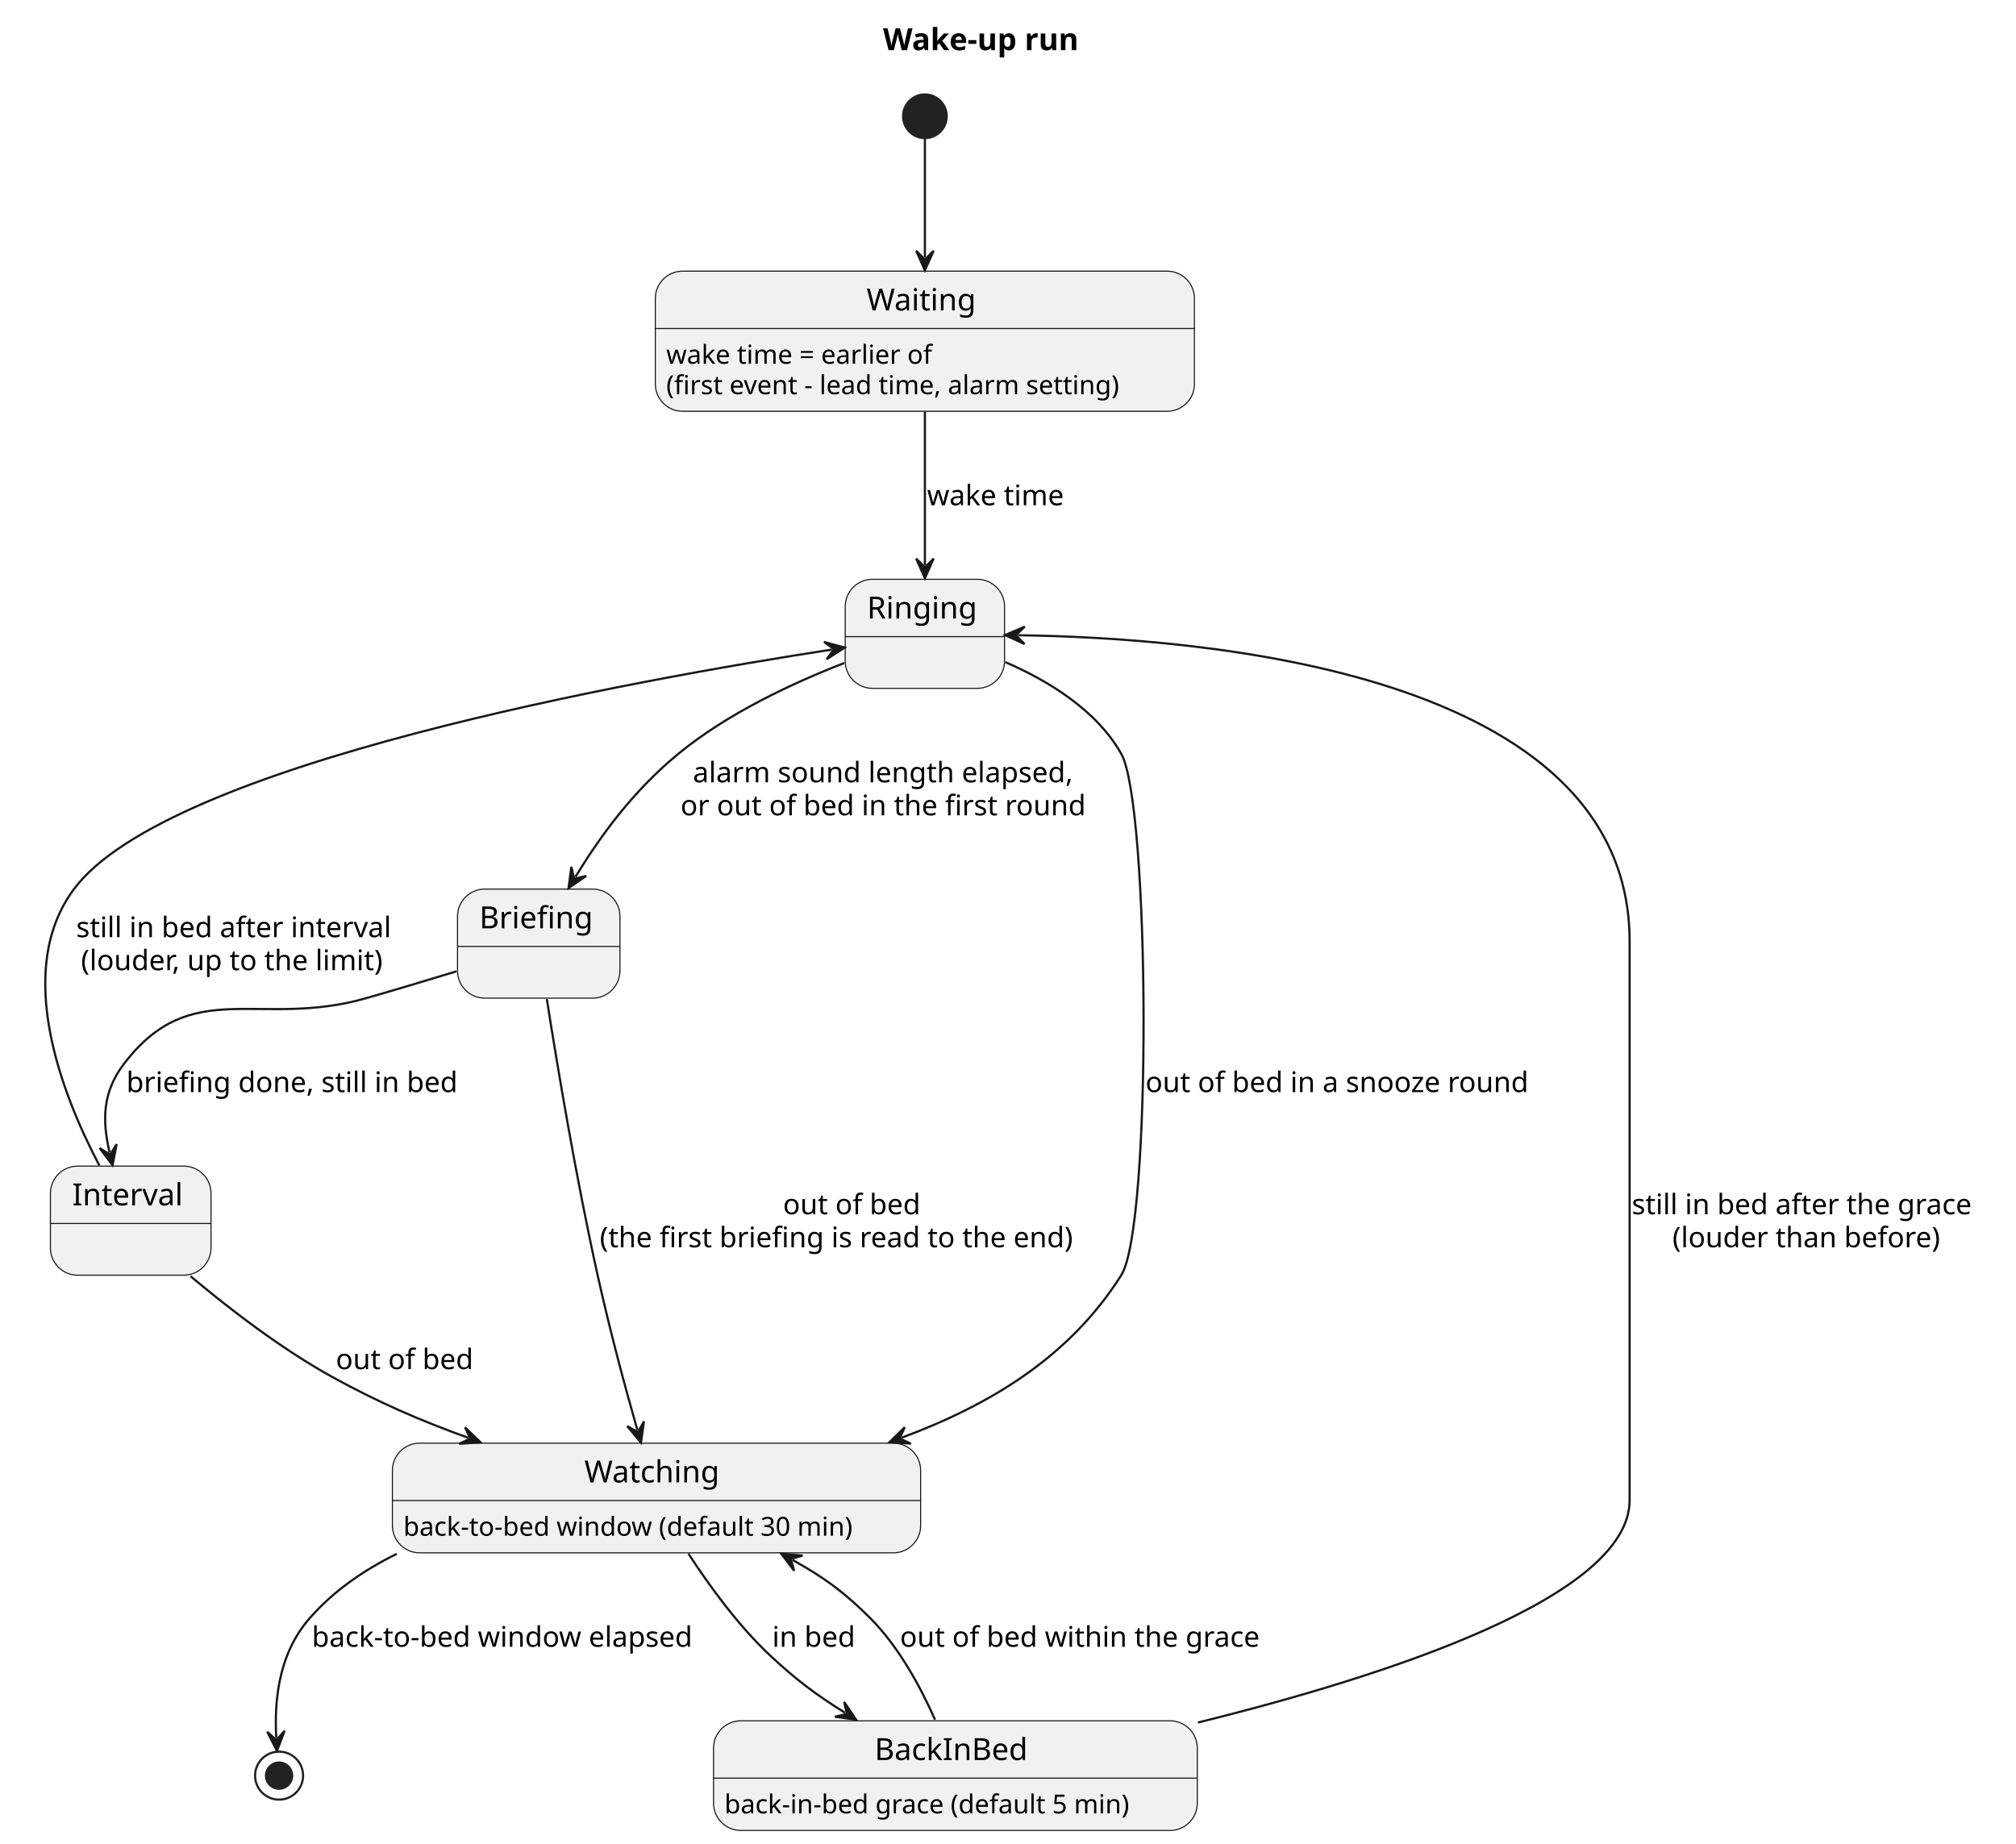
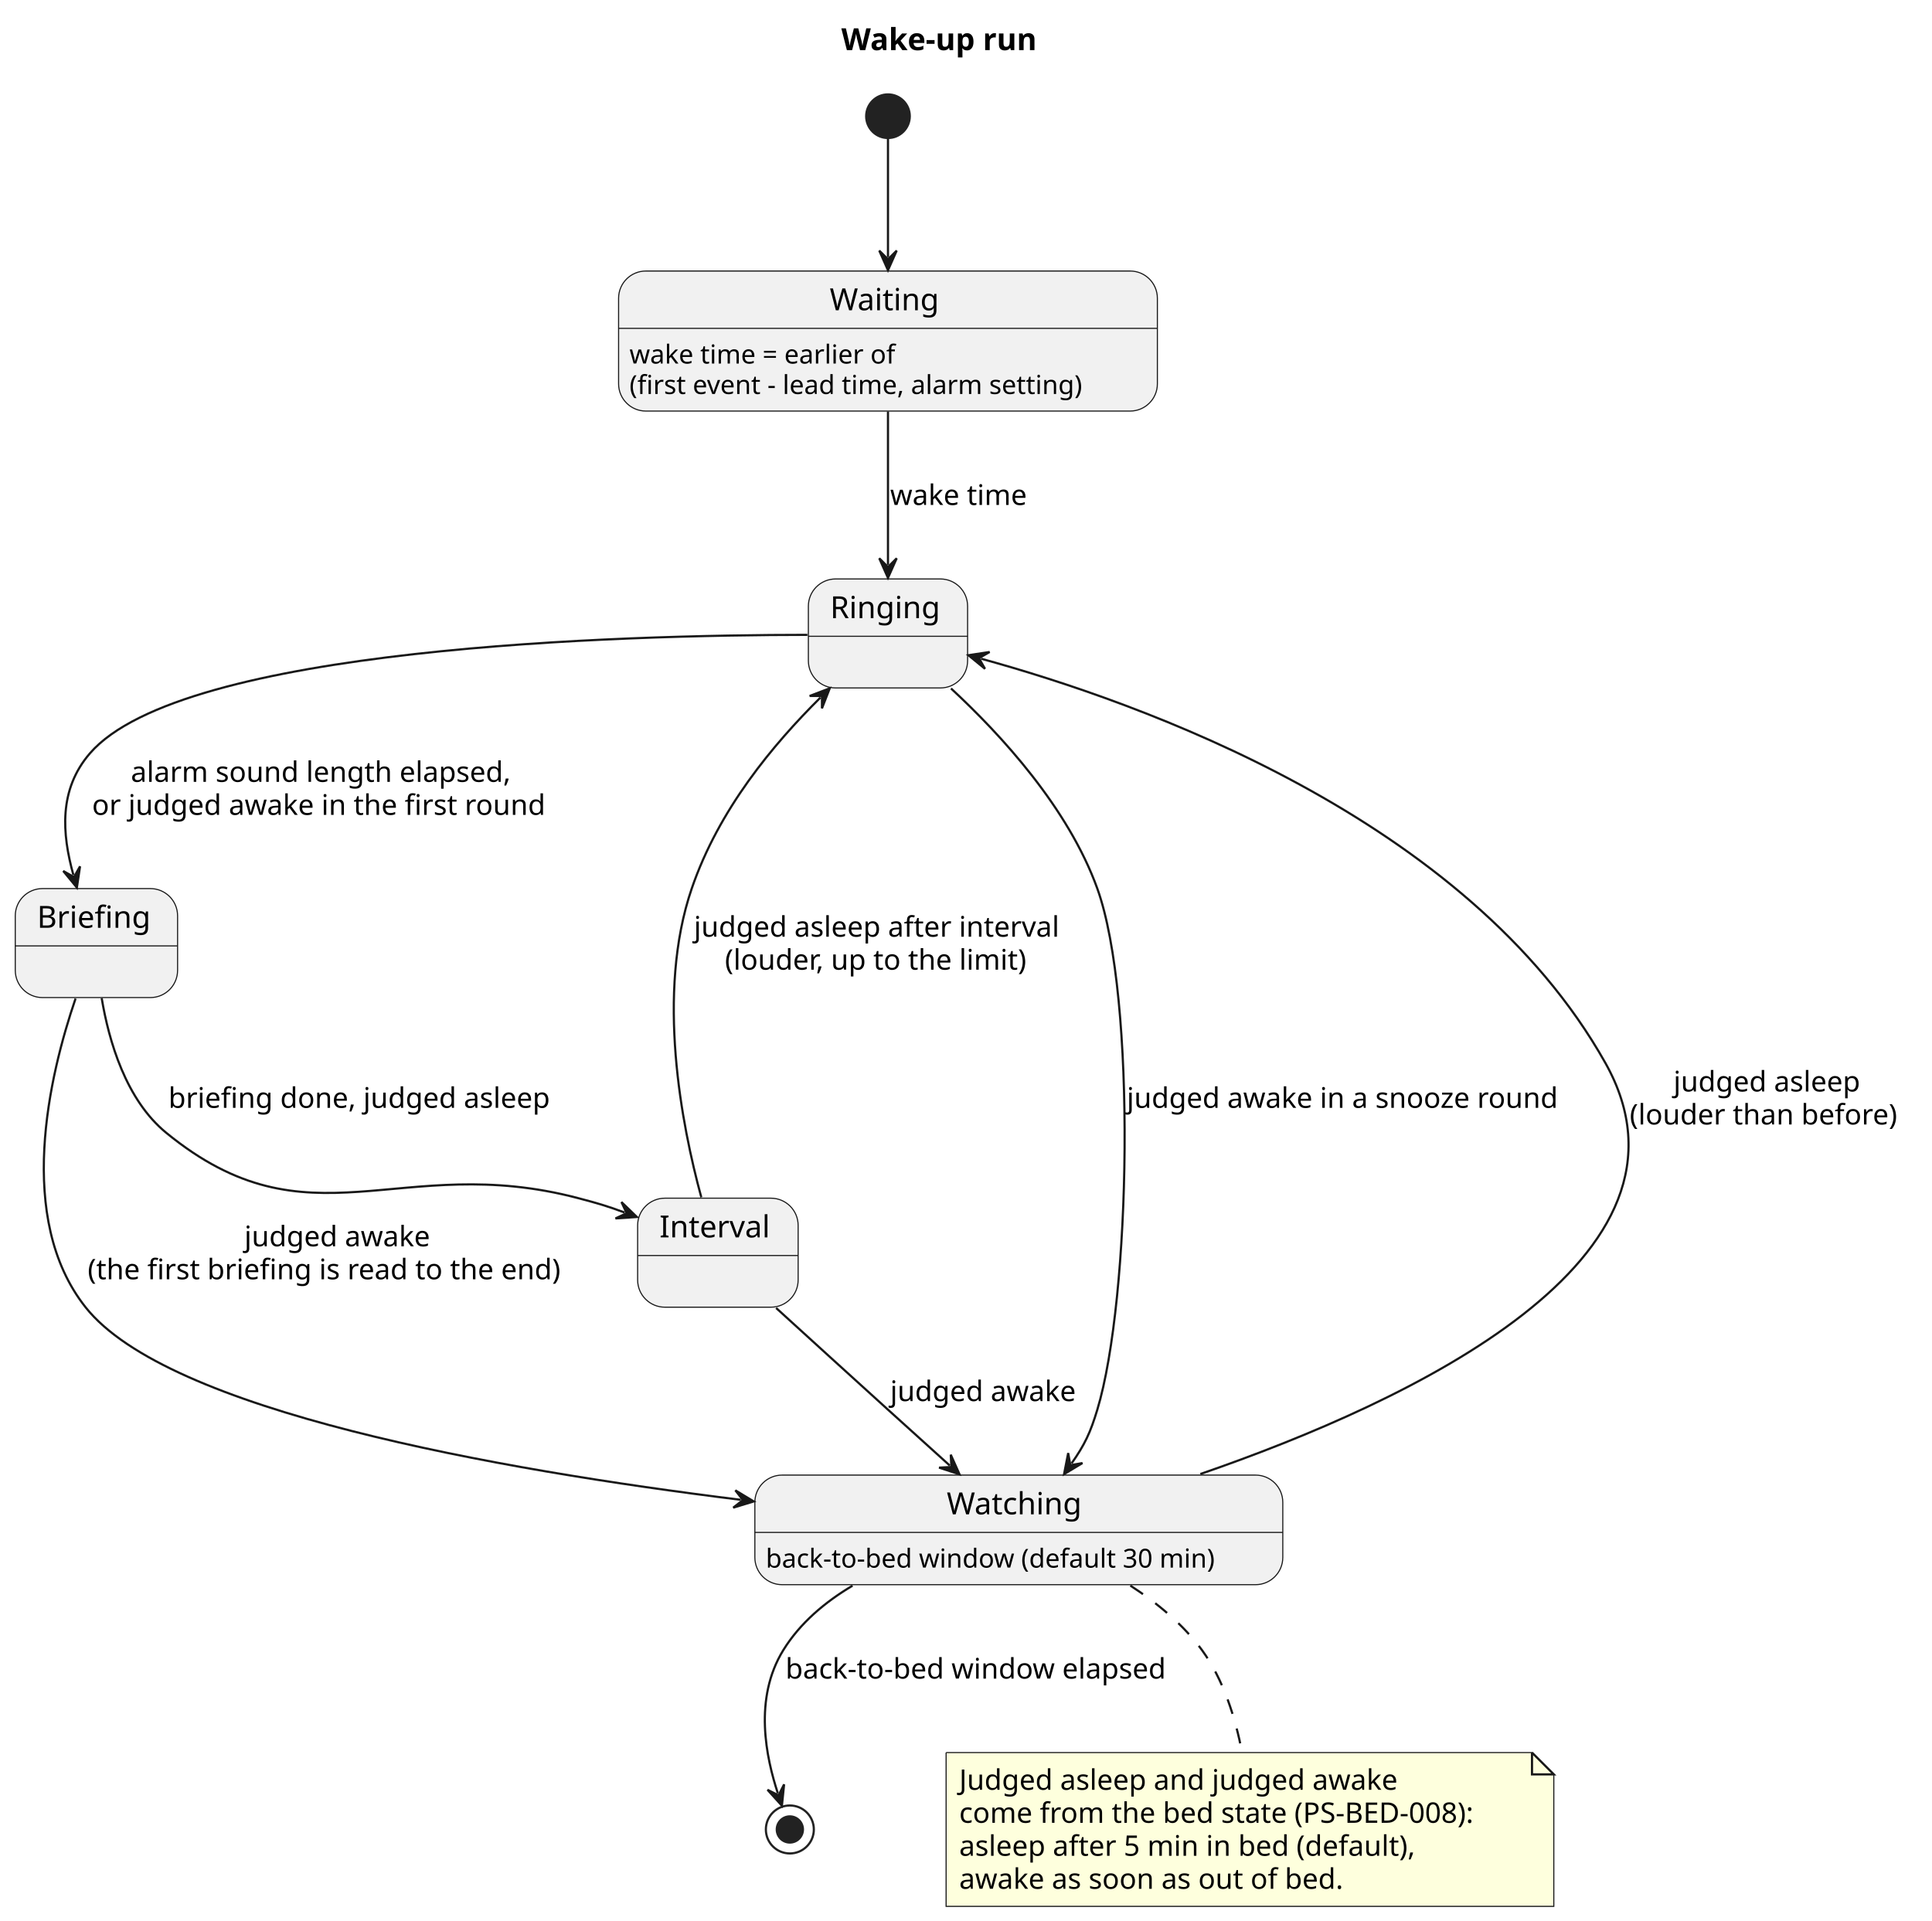
- <svg xmlns="http://www.w3.org/2000/svg" contentStyleType="text/css" data-diagram-type="STATE" height="845px" preserveAspectRatio="none" style="width:924px;height:845px;background:#FFFFFF;" version="1.1" viewBox="0 0 924 845" width="924px" zoomAndPan="magnify">
+ <svg xmlns="http://www.w3.org/2000/svg" contentStyleType="text/css" data-diagram-type="STATE" height="881px" preserveAspectRatio="none" style="width:886px;height:881px;background:#FFFFFF;" version="1.1" viewBox="0 0 886 881" width="886px" zoomAndPan="magnify">
  <defs />
  <g>
    <g class="title" data-source-line="1">
-       <text fill="#000000" font-family="sans-serif" font-size="14" font-weight="bold" lengthAdjust="spacing" textLength="101.206" x="404.725" y="22.995">Wake-up run</text>
+       <text fill="#000000" font-family="sans-serif" font-size="14" font-weight="bold" lengthAdjust="spacing" textLength="101.206" x="385.823" y="22.995">Wake-up run</text>
    </g>
-     <ellipse cx="423.91" cy="53.297" fill="#222222" rx="10" ry="10" style="stroke:#222222;stroke-width:1;" />
+     <ellipse cx="407.22" cy="53.297" fill="#222222" rx="10" ry="10" style="stroke:#222222;stroke-width:1;" />
    <g id="Waiting">
-       <rect fill="#F1F1F1" height="64.234" rx="12.5" ry="12.5" style="stroke:#181818;stroke-width:0.5;" width="247.086" x="300.36" y="124.297" />
-       <line style="stroke:#181818;stroke-width:0.5;" x1="300.36" x2="547.446" y1="150.594" y2="150.594" />
-       <text fill="#000000" font-family="sans-serif" font-size="14" lengthAdjust="spacing" textLength="53.45" x="397.178" y="142.292">Waiting</text>
-       <text fill="#000000" font-family="sans-serif" font-size="12" lengthAdjust="spacing" textLength="134.144" x="305.36" y="166.732">wake time = earlier of</text>
-       <text fill="#000000" font-family="sans-serif" font-size="12" lengthAdjust="spacing" textLength="227.086" x="305.36" y="180.701">(first event - lead time, alarm setting)</text>
+       <rect fill="#F1F1F1" height="64.234" rx="12.5" ry="12.5" style="stroke:#181818;stroke-width:0.5;" width="247.086" x="283.68" y="124.297" />
+       <line style="stroke:#181818;stroke-width:0.5;" x1="283.68" x2="530.766" y1="150.594" y2="150.594" />
+       <text fill="#000000" font-family="sans-serif" font-size="14" lengthAdjust="spacing" textLength="53.45" x="380.498" y="142.292">Waiting</text>
+       <text fill="#000000" font-family="sans-serif" font-size="12" lengthAdjust="spacing" textLength="134.144" x="288.68" y="166.732">wake time = earlier of</text>
+       <text fill="#000000" font-family="sans-serif" font-size="12" lengthAdjust="spacing" textLength="227.086" x="288.68" y="180.701">(first event - lead time, alarm setting)</text>
    </g>
    <g id="Ringing">
-       <rect fill="#F1F1F1" height="50" rx="12.5" ry="12.5" style="stroke:#181818;stroke-width:0.5;" width="73.026" x="387.39" y="265.537" />
-       <line style="stroke:#181818;stroke-width:0.5;" x1="387.39" x2="460.416" y1="291.834" y2="291.834" />
-       <text fill="#000000" font-family="sans-serif" font-size="14" lengthAdjust="spacing" textLength="53.026" x="397.39" y="283.532">Ringing</text>
+       <rect fill="#F1F1F1" height="50" rx="12.5" ry="12.5" style="stroke:#181818;stroke-width:0.5;" width="73.026" x="370.71" y="265.527" />
+       <line style="stroke:#181818;stroke-width:0.5;" x1="370.71" x2="443.736" y1="291.824" y2="291.824" />
+       <text fill="#000000" font-family="sans-serif" font-size="14" lengthAdjust="spacing" textLength="53.026" x="380.71" y="283.522">Ringing</text>
    </g>
    <g id="Briefing">
-       <rect fill="#F1F1F1" height="50" rx="12.5" ry="12.5" style="stroke:#181818;stroke-width:0.5;" width="74.441" x="209.69" y="407.537" />
-       <line style="stroke:#181818;stroke-width:0.5;" x1="209.69" x2="284.131" y1="433.834" y2="433.834" />
-       <text fill="#000000" font-family="sans-serif" font-size="14" lengthAdjust="spacing" textLength="54.441" x="219.69" y="425.532">Briefing</text>
+       <rect fill="#F1F1F1" height="50" rx="12.5" ry="12.5" style="stroke:#181818;stroke-width:0.5;" width="74.441" x="7" y="407.527" />
+       <line style="stroke:#181818;stroke-width:0.5;" x1="7" x2="81.441" y1="433.824" y2="433.824" />
+       <text fill="#000000" font-family="sans-serif" font-size="14" lengthAdjust="spacing" textLength="54.441" x="17" y="425.522">Briefing</text>
    </g>
    <g id="Interval">
-       <rect fill="#F1F1F1" height="50" rx="12.5" ry="12.5" style="stroke:#181818;stroke-width:0.5;" width="73.614" x="23.1" y="534.537" />
-       <line style="stroke:#181818;stroke-width:0.5;" x1="23.1" x2="96.714" y1="560.834" y2="560.834" />
-       <text fill="#000000" font-family="sans-serif" font-size="14" lengthAdjust="spacing" textLength="53.614" x="33.1" y="552.532">Interval</text>
+       <rect fill="#F1F1F1" height="50" rx="12.5" ry="12.5" style="stroke:#181818;stroke-width:0.5;" width="73.614" x="292.41" y="549.527" />
+       <line style="stroke:#181818;stroke-width:0.5;" x1="292.41" x2="366.024" y1="575.824" y2="575.824" />
+       <text fill="#000000" font-family="sans-serif" font-size="14" lengthAdjust="spacing" textLength="53.614" x="302.41" y="567.522">Interval</text>
    </g>
    <g id="Watching">
-       <rect fill="#F1F1F1" height="50.266" rx="12.5" ry="12.5" style="stroke:#181818;stroke-width:0.5;" width="242.111" x="179.85" y="661.537" />
-       <line style="stroke:#181818;stroke-width:0.5;" x1="179.85" x2="421.961" y1="687.834" y2="687.834" />
-       <text fill="#000000" font-family="sans-serif" font-size="14" lengthAdjust="spacing" textLength="66.131" x="267.84" y="679.532">Watching</text>
-       <text fill="#000000" font-family="sans-serif" font-size="12" lengthAdjust="spacing" textLength="222.111" x="184.85" y="703.972">back-to-bed window (default 30 min)</text>
+       <rect fill="#F1F1F1" height="50.266" rx="12.5" ry="12.5" style="stroke:#181818;stroke-width:0.5;" width="242.111" x="346.17" y="676.527" />
+       <line style="stroke:#181818;stroke-width:0.5;" x1="346.17" x2="588.281" y1="702.824" y2="702.824" />
+       <text fill="#000000" font-family="sans-serif" font-size="14" lengthAdjust="spacing" textLength="66.131" x="434.16" y="694.522">Watching</text>
+       <text fill="#000000" font-family="sans-serif" font-size="12" lengthAdjust="spacing" textLength="222.111" x="351.17" y="718.962">back-to-bed window (default 30 min)</text>
    </g>
-     <g id="BackInBed">
-       <rect fill="#F1F1F1" height="50.266" rx="12.5" ry="12.5" style="stroke:#181818;stroke-width:0.5;" width="221.727" x="327.04" y="788.797" />
-       <line style="stroke:#181818;stroke-width:0.5;" x1="327.04" x2="548.767" y1="815.094" y2="815.094" />
-       <text fill="#000000" font-family="sans-serif" font-size="14" lengthAdjust="spacing" textLength="74.095" x="400.856" y="806.792">BackInBed</text>
-       <text fill="#000000" font-family="sans-serif" font-size="12" lengthAdjust="spacing" textLength="201.727" x="332.04" y="831.232">back-in-bed grace (default 5 min)</text>
+     <ellipse cx="362.22" cy="839.057" fill="none" rx="11" ry="11" style="stroke:#222222;stroke-width:1;" />
+     <ellipse cx="362.22" cy="839.057" fill="#222222" rx="6" ry="6" style="stroke:#222222;stroke-width:1;" />
+     <g class="entity" data-entity="GMN2" data-source-line="18" data-uid="ent0003" id="entity_GMN2">
+       <path d="M433.88,803.797 L433.88,874.328 L712.563,874.328 L712.563,813.797 L702.563,803.797 L433.88,803.797" fill="#FEFFDD" style="stroke:#181818;stroke-width:0.5;" />
+       <path d="M702.563,803.797 L702.563,813.797 L712.563,813.797 L702.563,803.797" fill="#FEFFDD" style="stroke:#181818;stroke-width:1;" />
+       <text fill="#000000" font-family="sans-serif" font-size="13" lengthAdjust="spacing" textLength="215.109" x="439.88" y="820.864">Judged asleep and judged awake</text>
+       <text fill="#000000" font-family="sans-serif" font-size="13" lengthAdjust="spacing" textLength="257.683" x="439.88" y="835.997">come from the bed state (PS-BED-008):</text>
+       <text fill="#000000" font-family="sans-serif" font-size="13" lengthAdjust="spacing" textLength="227.532" x="439.88" y="851.129">asleep after 5 min in bed (default),</text>
+       <text fill="#000000" font-family="sans-serif" font-size="13" lengthAdjust="spacing" textLength="189.738" x="439.88" y="866.262">awake as soon as out of bed.</text>
    </g>
-     <ellipse cx="127.91" cy="813.937" fill="none" rx="11" ry="11" style="stroke:#222222;stroke-width:1;" />
-     <ellipse cx="127.91" cy="813.937" fill="#222222" rx="6" ry="6" style="stroke:#222222;stroke-width:1;" />
    <g class="link" data-entity-1=".start." data-entity-2="Waiting" data-source-line="4" data-uid="lnk4" id="link_.start._Waiting">
-       <path d="M423.91,63.637 C423.91,77.227 423.91,97.117 423.91,117.947" fill="none" id="*start*-to-Waiting" style="stroke:#181818;stroke-width:1;" />
-       <polygon fill="#181818" points="423.91,123.947,427.91,114.947,423.91,118.947,419.91,114.947,423.91,123.947" style="stroke:#181818;stroke-width:1;" />
+       <path d="M407.22,63.627 C407.22,77.217 407.22,97.107 407.22,117.937" fill="none" id="*start*-to-Waiting" style="stroke:#181818;stroke-width:1;" />
+       <polygon fill="#181818" points="407.22,123.937,411.22,114.937,407.22,118.937,403.22,114.937,407.22,123.937" style="stroke:#181818;stroke-width:1;" />
    </g>
    <g class="link" data-entity-1="Waiting" data-entity-2="Ringing" data-source-line="6" data-uid="lnk6" id="link_Waiting_Ringing">
-       <path d="M423.91,188.727 C423.91,212.077 423.91,237.527 423.91,259.047" fill="none" id="Waiting-to-Ringing" style="stroke:#181818;stroke-width:1;" />
-       <polygon fill="#181818" points="423.91,265.047,427.91,256.047,423.91,260.047,419.91,256.047,423.91,265.047" style="stroke:#181818;stroke-width:1;" />
-       <text fill="#000000" font-family="sans-serif" font-size="13" lengthAdjust="spacing" textLength="67.628" x="424.91" y="231.604">wake time</text>
+       <path d="M407.22,188.727 C407.22,212.077 407.22,237.517 407.22,259.047" fill="none" id="Waiting-to-Ringing" style="stroke:#181818;stroke-width:1;" />
+       <polygon fill="#181818" points="407.22,265.047,411.22,256.047,407.22,260.047,403.22,256.047,407.22,265.047" style="stroke:#181818;stroke-width:1;" />
+       <text fill="#000000" font-family="sans-serif" font-size="13" lengthAdjust="spacing" textLength="67.628" x="408.22" y="231.594">wake time</text>
    </g>
    <g class="link" data-entity-1="Ringing" data-entity-2="Briefing" data-source-line="7" data-uid="lnk8" id="link_Ringing_Briefing">
-       <path d="M386.97,303.927 C363.54,312.997 333.49,326.957 310.91,345.537 C289.92,362.797 275.192,383.229 263.712,401.989" fill="none" id="Ringing-to-Briefing" style="stroke:#181818;stroke-width:1;" />
-       <polygon fill="#181818" points="260.58,407.107,268.69,401.518,263.19,402.842,261.866,397.342,260.58,407.107" style="stroke:#181818;stroke-width:1;" />
-       <text fill="#000000" font-family="sans-serif" font-size="13" lengthAdjust="spacing" textLength="185.828" x="317.579" y="358.604">alarm sound length elapsed,</text>
-       <text fill="#000000" font-family="sans-serif" font-size="13" lengthAdjust="spacing" textLength="197.165" x="311.91" y="373.737">or out of bed in the first round</text>
+       <path d="M370.27,291.167 C285.98,291.217 83.51,296.547 41.22,345.527 C26.87,362.157 28.392,382.264 33.651,401.294" fill="none" id="Ringing-to-Briefing" style="stroke:#181818;stroke-width:1;" />
+       <polygon fill="#181818" points="35.25,407.077,36.708,397.337,33.918,402.258,28.997,399.468,35.25,407.077" style="stroke:#181818;stroke-width:1;" />
+       <text fill="#000000" font-family="sans-serif" font-size="13" lengthAdjust="spacing" textLength="185.828" x="60.009" y="358.594">alarm sound length elapsed,</text>
+       <text fill="#000000" font-family="sans-serif" font-size="13" lengthAdjust="spacing" textLength="221.406" x="42.22" y="373.727">or judged awake in the first round</text>
    </g>
    <g class="link" data-entity-1="Briefing" data-entity-2="Interval" data-source-line="8" data-uid="lnk10" id="link_Briefing_Interval">
-       <path d="M209.21,445.247 C196.15,449.237 181.41,453.657 167.91,457.537 C118.79,471.627 87.97,446.957 56.91,487.537 C46.93,500.567 46.775,513.372 50.234,528.292" fill="none" id="Briefing-to-Interval" style="stroke:#181818;stroke-width:1;" />
-       <polygon fill="#181818" points="51.59,534.137,53.453,524.466,50.461,529.266,45.66,526.273,51.59,534.137" style="stroke:#181818;stroke-width:1;" />
-       <text fill="#000000" font-family="sans-serif" font-size="13" lengthAdjust="spacing" textLength="162.049" x="57.91" y="500.604">briefing done, still in bed</text>
+       <path d="M46.63,457.767 C49.92,477.467 57.73,504.397 76.22,519.527 C142.03,573.407 182.99,527.817 265.22,549.527 C274.06,551.867 277.737,552.901 286.437,556.091" fill="none" id="Briefing-to-Interval" style="stroke:#181818;stroke-width:1;" />
+       <polygon fill="#181818" points="292.07,558.157,284.997,551.303,287.376,556.436,282.243,558.814,292.07,558.157" style="stroke:#181818;stroke-width:1;" />
+       <text fill="#000000" font-family="sans-serif" font-size="13" lengthAdjust="spacing" textLength="186.062" x="77.22" y="508.094">briefing done, judged asleep</text>
    </g>
    <g class="link" data-entity-1="Interval" data-entity-2="Ringing" data-source-line="9" data-uid="lnk11" id="link_Interval_Ringing">
-       <path d="M45.53,534.237 C28.57,502.037 6,444.957 33.91,407.537 C76.93,349.847 292.59,311.421 381.25,297.76" fill="none" id="Interval-to-Ringing" style="stroke:#181818;stroke-width:1;" />
-       <polygon fill="#181818" points="387.18,296.847,377.676,294.264,382.238,297.608,378.894,302.171,387.18,296.847" style="stroke:#181818;stroke-width:1;" />
-       <text fill="#000000" font-family="sans-serif" font-size="13" lengthAdjust="spacing" textLength="156.133" x="34.91" y="429.604">still in bed after interval</text>
-       <text fill="#000000" font-family="sans-serif" font-size="13" lengthAdjust="spacing" textLength="151.677" x="37.138" y="444.737">(louder, up to the limit)</text>
+       <path d="M321.61,549.127 C312.6,516.057 300.75,455.637 317.22,407.527 C329.69,371.117 354.504,341.526 376.254,319.916" fill="none" id="Interval-to-Ringing" style="stroke:#181818;stroke-width:1;" />
+       <polygon fill="#181818" points="380.51,315.687,371.306,319.193,376.963,319.211,376.945,324.868,380.51,315.687" style="stroke:#181818;stroke-width:1;" />
+       <text fill="#000000" font-family="sans-serif" font-size="13" lengthAdjust="spacing" textLength="180.147" x="318.22" y="429.594">judged asleep after interval</text>
+       <text fill="#000000" font-family="sans-serif" font-size="13" lengthAdjust="spacing" textLength="151.677" x="332.455" y="444.727">(louder, up to the limit)</text>
    </g>
    <g class="link" data-entity-1="Briefing" data-entity-2="Watching" data-source-line="10" data-uid="lnk13" id="link_Briefing_Watching">
-       <path d="M250.63,457.987 C255.34,487.947 264.05,540.217 273.91,584.537 C279.79,610.967 286.327,635.116 292.137,655.516" fill="none" id="Briefing-to-Watching" style="stroke:#181818;stroke-width:1;" />
-       <polygon fill="#181818" points="293.78,661.287,295.162,651.535,292.41,656.478,287.468,653.727,293.78,661.287" style="stroke:#181818;stroke-width:1;" />
-       <text fill="#000000" font-family="sans-serif" font-size="13" lengthAdjust="spacing" textLength="66.587" x="358.874" y="556.604">out of bed</text>
-       <text fill="#000000" font-family="sans-serif" font-size="13" lengthAdjust="spacing" textLength="234.514" x="274.91" y="571.737">(the first briefing is read to the end)</text>
+       <path d="M34.65,457.977 C22.57,493.297 7.02,558.827 39.22,599.527 C76.88,647.127 226.916,673.878 339.716,687.868" fill="none" id="Briefing-to-Watching" style="stroke:#181818;stroke-width:1;" />
+       <polygon fill="#181818" points="345.67,688.607,337.231,683.53,340.708,687.991,336.246,691.469,345.67,688.607" style="stroke:#181818;stroke-width:1;" />
+       <text fill="#000000" font-family="sans-serif" font-size="13" lengthAdjust="spacing" textLength="90.829" x="112.063" y="571.594">judged awake</text>
+       <text fill="#000000" font-family="sans-serif" font-size="13" lengthAdjust="spacing" textLength="234.514" x="40.22" y="586.727">(the first briefing is read to the end)</text>
    </g>
    <g class="link" data-entity-1="Ringing" data-entity-2="Watching" data-source-line="11" data-uid="lnk14" id="link_Ringing_Watching">
-       <path d="M460.75,303.507 C480.27,311.947 502.51,325.397 513.91,345.537 C526.99,368.647 528.1,562.087 513.91,584.537 C490.12,622.167 453.724,643.985 413.264,659.035" fill="none" id="Ringing-to-Watching" style="stroke:#181818;stroke-width:1;" />
-       <polygon fill="#181818" points="407.64,661.127,417.47,661.738,412.326,659.384,414.681,654.24,407.64,661.127" style="stroke:#181818;stroke-width:1;" />
-       <text fill="#000000" font-family="sans-serif" font-size="13" lengthAdjust="spacing" textLength="186.704" x="525" y="500.604">out of bed in a snooze round</text>
+       <path d="M436.13,315.747 C459.26,337.157 489.93,370.637 503.22,407.527 C521.22,457.497 518.58,595.687 503.22,646.527 C500.05,657.007 497.565,662.404 491.415,671.174" fill="none" id="Ringing-to-Watching" style="stroke:#181818;stroke-width:1;" />
+       <polygon fill="#181818" points="487.97,676.087,496.412,671.015,490.841,671.993,489.862,666.422,487.97,676.087" style="stroke:#181818;stroke-width:1;" />
+       <text fill="#000000" font-family="sans-serif" font-size="13" lengthAdjust="spacing" textLength="210.945" x="516.74" y="508.094">judged awake in a snooze round</text>
+     </g>
+     <g class="link" data-entity-1="Watching" data-entity-2="Ringing" data-source-line="14" data-uid="lnk16" id="link_Watching_Ringing">
+       <path d="M550.47,676.037 C646.92,642.757 786.55,577.147 736.22,487.527 C672.9,374.777 521.666,321.806 449.886,302.096" fill="none" id="Watching-to-Ringing" style="stroke:#181818;stroke-width:1;" />
+       <polygon fill="#181818" points="444.1,300.507,451.72,306.747,448.921,301.831,453.838,299.033,444.1,300.507" style="stroke:#181818;stroke-width:1;" />
+       <text fill="#000000" font-family="sans-serif" font-size="13" lengthAdjust="spacing" textLength="91.336" x="767.448" y="500.594">judged asleep</text>
+       <text fill="#000000" font-family="sans-serif" font-size="13" lengthAdjust="spacing" textLength="131.473" x="747.38" y="515.727">(louder than before)</text>
    </g>
    <g class="link" data-entity-1="Interval" data-entity-2="Watching" data-source-line="12" data-uid="lnk15" id="link_Interval_Watching">
-       <path d="M87.28,584.967 C105.04,599.897 129.22,618.547 152.91,631.537 C173.9,643.037 192.19,650.961 214.6,659.091" fill="none" id="Interval-to-Watching" style="stroke:#181818;stroke-width:1;" />
-       <polygon fill="#181818" points="220.24,661.137,213.144,654.307,215.54,659.432,210.415,661.828,220.24,661.137" style="stroke:#181818;stroke-width:1;" />
-       <text fill="#000000" font-family="sans-serif" font-size="13" lengthAdjust="spacing" textLength="66.587" x="153.91" y="627.604">out of bed</text>
+       <path d="M355.91,599.877 C370.96,613.597 390.12,631.037 407.22,646.527 C417.93,656.237 425.272,662.881 435.562,672.151" fill="none" id="Interval-to-Watching" style="stroke:#181818;stroke-width:1;" />
+       <polygon fill="#181818" points="440.02,676.167,436.011,667.171,436.305,672.82,430.656,673.115,440.02,676.167" style="stroke:#181818;stroke-width:1;" />
+       <text fill="#000000" font-family="sans-serif" font-size="13" lengthAdjust="spacing" textLength="90.829" x="408.22" y="642.594">judged awake</text>
    </g>
-     <g class="link" data-entity-1="Watching" data-entity-2="BackInBed" data-source-line="14" data-uid="lnk17" id="link_Watching_BackInBed">
-       <path d="M315.54,712.177 C325.02,726.787 338.29,745.097 352.91,758.797 C364.65,769.807 373.839,776.721 387.32,785.131" fill="none" id="Watching-to-BackInBed" style="stroke:#181818;stroke-width:1;" />
-       <polygon fill="#181818" points="392.41,788.307,386.892,780.149,388.168,785.66,382.657,786.937,392.41,788.307" style="stroke:#181818;stroke-width:1;" />
-       <text fill="#000000" font-family="sans-serif" font-size="13" lengthAdjust="spacing" textLength="40.485" x="353.91" y="754.864">in bed</text>
+     <g class="link" data-entity-1="Watching" data-entity-2=".end." data-source-line="15" data-uid="lnk18" id="link_Watching_.end.">
+       <path d="M390.97,727.247 C378.34,734.737 366.88,744.397 359.22,756.797 C345.43,779.137 351.393,806.215 356.713,822.465" fill="none" id="Watching-to-*end*" style="stroke:#181818;stroke-width:1;" />
+       <polygon fill="#181818" points="358.58,828.167,359.581,818.369,357.024,823.415,351.978,820.858,358.58,828.167" style="stroke:#181818;stroke-width:1;" />
+       <text fill="#000000" font-family="sans-serif" font-size="13" lengthAdjust="spacing" textLength="186.266" x="360.22" y="769.864">back-to-bed window elapsed</text>
    </g>
-     <g class="link" data-entity-1="BackInBed" data-entity-2="Watching" data-source-line="16" data-uid="lnk18" id="link_BackInBed_Watching">
-       <path d="M428.56,788.297 C421.99,773.467 412.03,754.967 398.91,741.797 C387.24,730.097 377.77,723.101 363.31,715.101" fill="none" id="BackInBed-to-Watching" style="stroke:#181818;stroke-width:1;" />
-       <polygon fill="#181818" points="358.06,712.197,363.999,720.054,362.435,714.617,367.872,713.054,358.06,712.197" style="stroke:#181818;stroke-width:1;" />
-       <text fill="#000000" font-family="sans-serif" font-size="13" lengthAdjust="spacing" textLength="176.458" x="412.49" y="754.864">out of bed within the grace</text>
-     </g>
-     <g class="link" data-entity-1="BackInBed" data-entity-2="Ringing" data-source-line="17" data-uid="lnk19" id="link_BackInBed_Ringing">
-       <path d="M549.03,789.597 C637.61,767.697 746.91,731.737 746.91,687.667 C746.91,431.537 746.91,431.537 746.91,431.537 C746.91,307.927 551.299,292.328 466.639,291.188" fill="none" id="BackInBed-to-Ringing" style="stroke:#181818;stroke-width:1;" />
-       <polygon fill="#181818" points="460.64,291.107,469.585,295.228,465.639,291.174,469.693,287.228,460.64,291.107" style="stroke:#181818;stroke-width:1;" />
-       <text fill="#000000" font-family="sans-serif" font-size="13" lengthAdjust="spacing" textLength="168.746" x="747.91" y="556.604">still in bed after the grace</text>
-       <text fill="#000000" font-family="sans-serif" font-size="13" lengthAdjust="spacing" textLength="131.473" x="766.547" y="571.737">(louder than before)</text>
-     </g>
-     <g class="link" data-entity-1="Watching" data-entity-2=".end." data-source-line="18" data-uid="lnk21" id="link_Watching_.end.">
-       <path d="M181.88,712.267 C166.8,719.667 152.85,729.287 141.91,741.797 C126.91,758.947 125.793,781.416 126.623,796.616" fill="none" id="Watching-to-*end*" style="stroke:#181818;stroke-width:1;" />
-       <polygon fill="#181818" points="126.95,802.607,130.453,793.402,126.677,797.614,122.465,793.838,126.95,802.607" style="stroke:#181818;stroke-width:1;" />
-       <text fill="#000000" font-family="sans-serif" font-size="13" lengthAdjust="spacing" textLength="186.266" x="142.91" y="754.864">back-to-bed window elapsed</text>
+     <g class="link" data-entity-1="Watching" data-entity-2="GMN2" data-source-line="18" data-uid="lnk4" id="link_Watching_GMN2">
+       <path d="M518.37,727.207 C530.62,735.157 542.62,745.027 551.22,756.797 C561.14,770.367 566.59,788.137 569.58,803.607" fill="none" id="Watching-GMN2" style="stroke:#181818;stroke-width:1;stroke-dasharray:7,7;" />
    </g>
  </g>
</svg>
